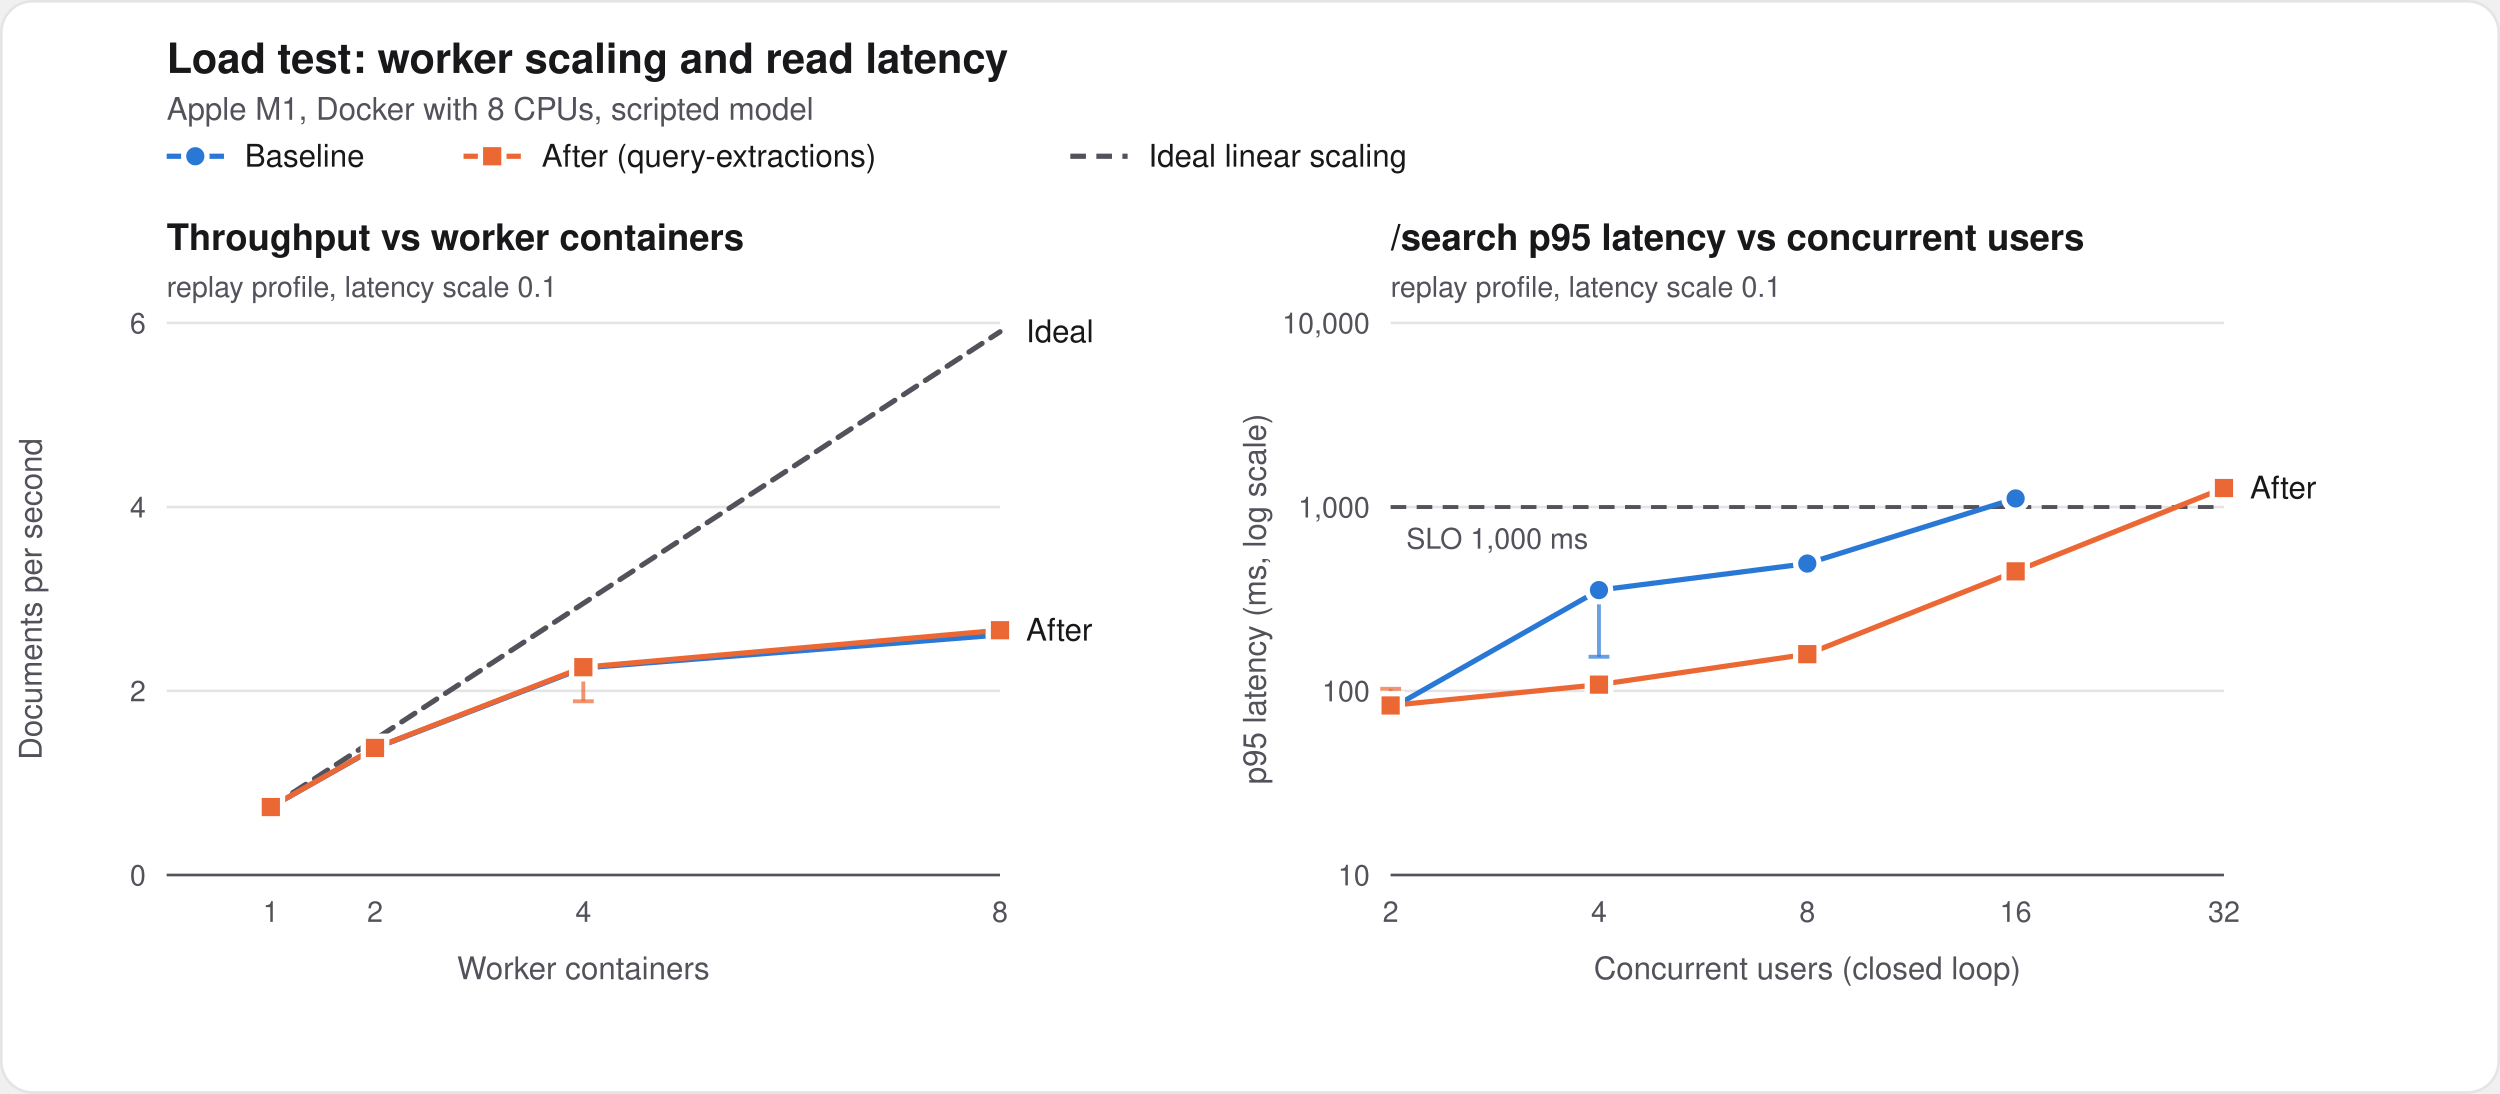
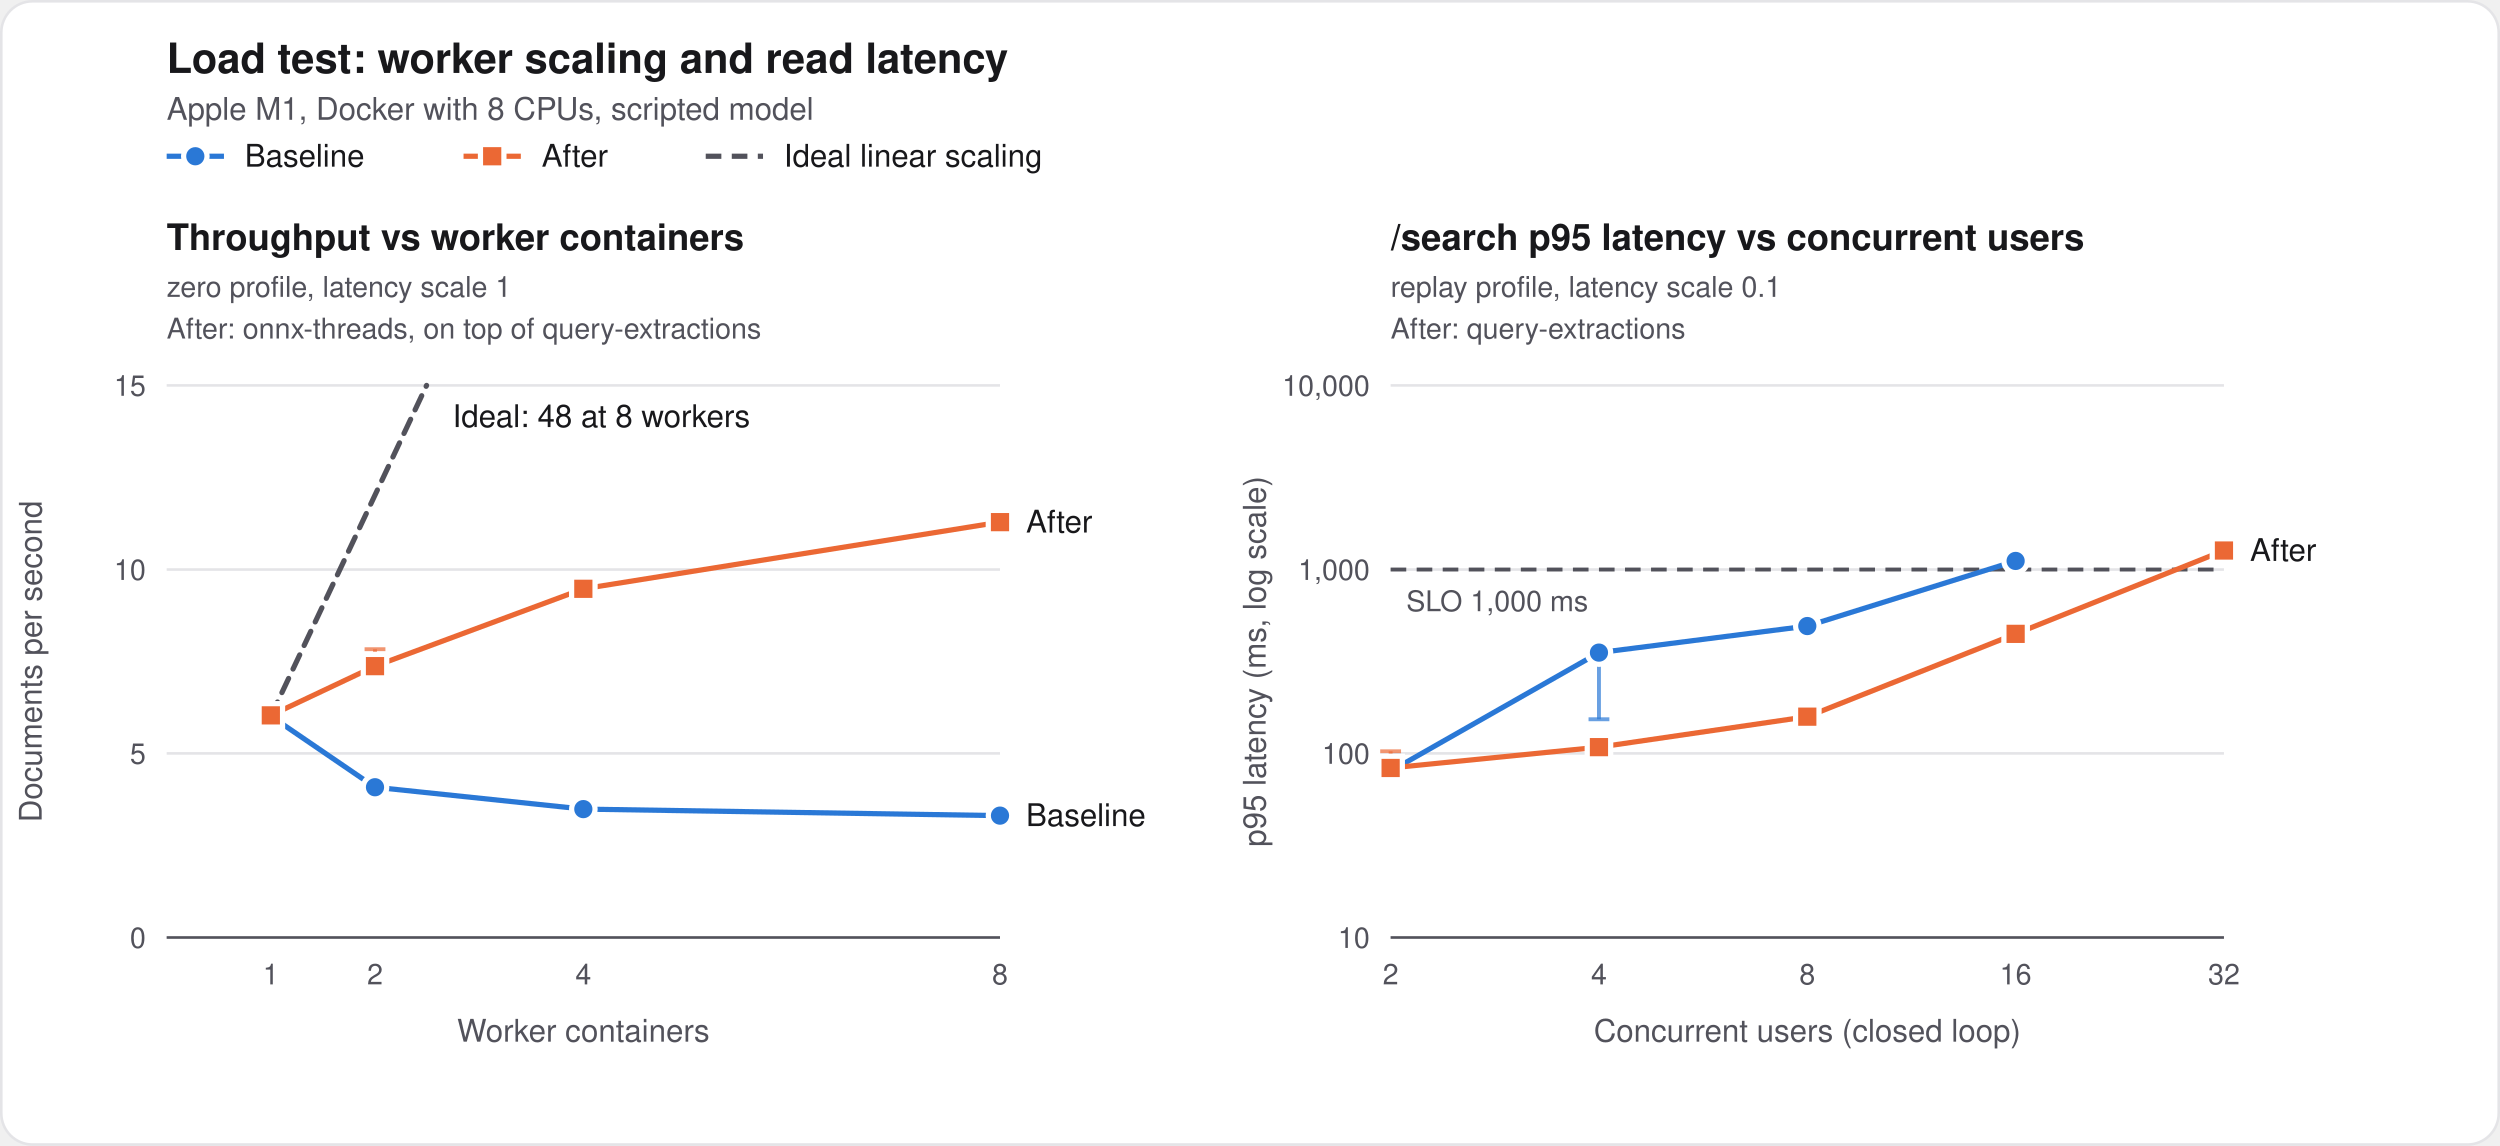
- <svg xmlns="http://www.w3.org/2000/svg" width="960" height="420" viewBox="0 0 960 420" font-family="-apple-system, BlinkMacSystemFont, 'Segoe UI', Helvetica, Arial, sans-serif" role="img" aria-labelledby="title desc">
-   <rect x="0.5" y="0.5" width="959" height="419" rx="12" fill="#ffffff" stroke="#e4e4e7" />
+ <svg xmlns="http://www.w3.org/2000/svg" width="960" height="440" viewBox="0 0 960 440" font-family="-apple-system, BlinkMacSystemFont, 'Segoe UI', Helvetica, Arial, sans-serif" role="img" aria-labelledby="title desc">
+   <rect x="0.5" y="0.5" width="959" height="439" rx="12" fill="#ffffff" stroke="#e4e4e7" />
  <text x="64.0" y="28.0" fill="#18181b" font-size="16" font-weight="600" text-anchor="start">Load test: worker scaling and read latency</text>
  <text x="64.0" y="46.0" fill="#52525b" font-size="12" font-weight="400" text-anchor="start">Apple M1, Docker with 8 CPUs, scripted model</text>
  <line x1="64.0" y1="60.0" x2="86.0" y2="60.0" stroke="#2a78d6" stroke-width="2" />
  <circle cx="75.0" cy="60.0" r="4.5" fill="#2a78d6" stroke="#ffffff" stroke-width="2" />
  <text x="94.0" y="64.0" fill="#18181b" font-size="12" font-weight="400" text-anchor="start">Baseline</text>
  <line x1="178.0" y1="60.0" x2="200.0" y2="60.0" stroke="#eb6834" stroke-width="2" />
  <rect x="184.5" y="55.5" width="9" height="9" fill="#eb6834" stroke="#ffffff" stroke-width="2" />
-   <text x="208.0" y="64.0" fill="#18181b" font-size="12" font-weight="400" text-anchor="start">After (query-extractions)</text>
-   <line x1="411.0" y1="60.0" x2="433.0" y2="60.0" stroke="#52525b" stroke-width="2" stroke-dasharray="6 4" />
-   <text x="441.0" y="64.0" fill="#18181b" font-size="12" font-weight="400" text-anchor="start">Ideal linear scaling</text>
+   <text x="208.0" y="64.0" fill="#18181b" font-size="12" font-weight="400" text-anchor="start">After</text>
+   <line x1="271.0" y1="60.0" x2="293.0" y2="60.0" stroke="#52525b" stroke-width="2" stroke-dasharray="6 4" />
+   <text x="301.0" y="64.0" fill="#18181b" font-size="12" font-weight="400" text-anchor="start">Ideal linear scaling</text>
  <text x="64.0" y="96.0" fill="#18181b" font-size="14" font-weight="600" text-anchor="start">Throughput vs worker containers</text>
-   <text x="64.0" y="114.0" fill="#52525b" font-size="11" font-weight="400" text-anchor="start">replay profile, latency scale 0.1</text>
-   <line x1="64.0" y1="336.0" x2="384.0" y2="336.0" stroke="#e4e4e7" stroke-width="1" />
-   <text x="56.0" y="340.0" fill="#52525b" font-size="11" font-weight="400" text-anchor="end">0</text>
-   <line x1="64.0" y1="265.3" x2="384.0" y2="265.3" stroke="#e4e4e7" stroke-width="1" />
-   <text x="56.0" y="269.3" fill="#52525b" font-size="11" font-weight="400" text-anchor="end">2</text>
-   <line x1="64.0" y1="194.7" x2="384.0" y2="194.7" stroke="#e4e4e7" stroke-width="1" />
-   <text x="56.0" y="198.7" fill="#52525b" font-size="11" font-weight="400" text-anchor="end">4</text>
-   <line x1="64.0" y1="124.0" x2="384.0" y2="124.0" stroke="#e4e4e7" stroke-width="1" />
-   <text x="56.0" y="128.0" fill="#52525b" font-size="11" font-weight="400" text-anchor="end">6</text>
-   <line x1="64.0" y1="336.0" x2="384.0" y2="336.0" stroke="#52525b" stroke-width="1" />
-   <text x="104.0" y="354.0" fill="#52525b" font-size="11" font-weight="400" text-anchor="middle">1</text>
-   <text x="144.0" y="354.0" fill="#52525b" font-size="11" font-weight="400" text-anchor="middle">2</text>
-   <text x="224.0" y="354.0" fill="#52525b" font-size="11" font-weight="400" text-anchor="middle">4</text>
-   <text x="384.0" y="354.0" fill="#52525b" font-size="11" font-weight="400" text-anchor="middle">8</text>
-   <text x="224.0" y="376.0" fill="#52525b" font-size="12" font-weight="400" text-anchor="middle">Worker containers</text>
-   <text transform="translate(16.0 230.0) rotate(-90)" fill="#52525b" font-size="12" text-anchor="middle">Documents per second</text>
-   <polyline points="104.0,309.9 144.0,283.9 224.0,231.7 384.0,127.4" fill="none" stroke="#52525b" stroke-width="2" stroke-linejoin="round" stroke-linecap="round" stroke-dasharray="6 4" />
-   <line x1="104.0" y1="309.9" x2="104.0" y2="310.0" stroke="#2a78d6" stroke-width="1.5" stroke-opacity="0.7" />
-   <line x1="100.0" y1="309.9" x2="108.0" y2="309.9" stroke="#2a78d6" stroke-width="1.5" stroke-opacity="0.7" />
-   <line x1="100.0" y1="310.0" x2="108.0" y2="310.0" stroke="#2a78d6" stroke-width="1.5" stroke-opacity="0.7" />
-   <line x1="144.0" y1="287.1" x2="144.0" y2="287.7" stroke="#2a78d6" stroke-width="1.5" stroke-opacity="0.7" />
-   <line x1="140.0" y1="287.1" x2="148.0" y2="287.1" stroke="#2a78d6" stroke-width="1.5" stroke-opacity="0.7" />
-   <line x1="140.0" y1="287.7" x2="148.0" y2="287.7" stroke="#2a78d6" stroke-width="1.5" stroke-opacity="0.7" />
-   <line x1="224.0" y1="255.7" x2="224.0" y2="257.2" stroke="#2a78d6" stroke-width="1.5" stroke-opacity="0.7" />
-   <line x1="220.0" y1="255.7" x2="228.0" y2="255.7" stroke="#2a78d6" stroke-width="1.5" stroke-opacity="0.7" />
-   <line x1="220.0" y1="257.2" x2="228.0" y2="257.2" stroke="#2a78d6" stroke-width="1.5" stroke-opacity="0.7" />
-   <line x1="384.0" y1="241.6" x2="384.0" y2="244.2" stroke="#2a78d6" stroke-width="1.5" stroke-opacity="0.7" />
-   <line x1="380.0" y1="241.6" x2="388.0" y2="241.6" stroke="#2a78d6" stroke-width="1.5" stroke-opacity="0.7" />
-   <line x1="380.0" y1="244.2" x2="388.0" y2="244.2" stroke="#2a78d6" stroke-width="1.5" stroke-opacity="0.7" />
-   <polyline points="104.0,309.9 144.0,287.3 224.0,256.5 384.0,243.8" fill="none" stroke="#2a78d6" stroke-width="2" stroke-linejoin="round" stroke-linecap="round" />
-   <circle cx="104.0" cy="309.9" r="4.5" fill="#2a78d6" stroke="#ffffff" stroke-width="2" />
-   <circle cx="144.0" cy="287.3" r="4.5" fill="#2a78d6" stroke="#ffffff" stroke-width="2" />
-   <circle cx="224.0" cy="256.5" r="4.5" fill="#2a78d6" stroke="#ffffff" stroke-width="2" />
-   <circle cx="384.0" cy="243.8" r="4.5" fill="#2a78d6" stroke="#ffffff" stroke-width="2" />
-   <line x1="104.0" y1="309.9" x2="104.0" y2="310.0" stroke="#eb6834" stroke-width="1.5" stroke-opacity="0.7" />
-   <line x1="100.0" y1="309.9" x2="108.0" y2="309.9" stroke="#eb6834" stroke-width="1.5" stroke-opacity="0.7" />
-   <line x1="100.0" y1="310.0" x2="108.0" y2="310.0" stroke="#eb6834" stroke-width="1.5" stroke-opacity="0.7" />
-   <line x1="144.0" y1="286.5" x2="144.0" y2="287.6" stroke="#eb6834" stroke-width="1.5" stroke-opacity="0.7" />
-   <line x1="140.0" y1="286.5" x2="148.0" y2="286.5" stroke="#eb6834" stroke-width="1.5" stroke-opacity="0.7" />
-   <line x1="140.0" y1="287.6" x2="148.0" y2="287.6" stroke="#eb6834" stroke-width="1.5" stroke-opacity="0.7" />
-   <line x1="224.0" y1="255.4" x2="224.0" y2="269.3" stroke="#eb6834" stroke-width="1.5" stroke-opacity="0.7" />
-   <line x1="220.0" y1="255.4" x2="228.0" y2="255.4" stroke="#eb6834" stroke-width="1.5" stroke-opacity="0.7" />
-   <line x1="220.0" y1="269.3" x2="228.0" y2="269.3" stroke="#eb6834" stroke-width="1.5" stroke-opacity="0.7" />
-   <line x1="384.0" y1="242.0" x2="384.0" y2="242.2" stroke="#eb6834" stroke-width="1.5" stroke-opacity="0.7" />
-   <line x1="380.0" y1="242.0" x2="388.0" y2="242.0" stroke="#eb6834" stroke-width="1.5" stroke-opacity="0.7" />
-   <line x1="380.0" y1="242.2" x2="388.0" y2="242.2" stroke="#eb6834" stroke-width="1.5" stroke-opacity="0.7" />
-   <polyline points="104.0,309.9 144.0,287.2 224.0,256.2 384.0,242.0" fill="none" stroke="#eb6834" stroke-width="2" stroke-linejoin="round" stroke-linecap="round" />
-   <rect x="99.5" y="305.4" width="9" height="9" fill="#eb6834" stroke="#ffffff" stroke-width="2" />
-   <rect x="139.5" y="282.7" width="9" height="9" fill="#eb6834" stroke="#ffffff" stroke-width="2" />
-   <rect x="219.5" y="251.7" width="9" height="9" fill="#eb6834" stroke="#ffffff" stroke-width="2" />
-   <rect x="379.5" y="237.5" width="9" height="9" fill="#eb6834" stroke="#ffffff" stroke-width="2" />
-   <text x="394.0" y="131.4" fill="#18181b" font-size="12" font-weight="400" text-anchor="start">Ideal</text>
-   <text x="394.0" y="246.0" fill="#18181b" font-size="12" font-weight="400" text-anchor="start">After</text>
+   <text x="64.0" y="114.0" fill="#52525b" font-size="11" font-weight="400" text-anchor="start">zero profile, latency scale 1</text>
+   <text x="64.0" y="130.0" fill="#52525b" font-size="11" font-weight="400" text-anchor="start">After: onnx-threads, on top of query-extractions</text>
+   <line x1="64.0" y1="360.0" x2="384.0" y2="360.0" stroke="#e4e4e7" stroke-width="1" />
+   <text x="56.0" y="364.0" fill="#52525b" font-size="11" font-weight="400" text-anchor="end">0</text>
+   <line x1="64.0" y1="289.3" x2="384.0" y2="289.3" stroke="#e4e4e7" stroke-width="1" />
+   <text x="56.0" y="293.3" fill="#52525b" font-size="11" font-weight="400" text-anchor="end">5</text>
+   <line x1="64.0" y1="218.7" x2="384.0" y2="218.7" stroke="#e4e4e7" stroke-width="1" />
+   <text x="56.0" y="222.7" fill="#52525b" font-size="11" font-weight="400" text-anchor="end">10</text>
+   <line x1="64.0" y1="148.0" x2="384.0" y2="148.0" stroke="#e4e4e7" stroke-width="1" />
+   <text x="56.0" y="152.0" fill="#52525b" font-size="11" font-weight="400" text-anchor="end">15</text>
+   <line x1="64.0" y1="360.0" x2="384.0" y2="360.0" stroke="#52525b" stroke-width="1" />
+   <text x="104.0" y="378.0" fill="#52525b" font-size="11" font-weight="400" text-anchor="middle">1</text>
+   <text x="144.0" y="378.0" fill="#52525b" font-size="11" font-weight="400" text-anchor="middle">2</text>
+   <text x="224.0" y="378.0" fill="#52525b" font-size="11" font-weight="400" text-anchor="middle">4</text>
+   <text x="384.0" y="378.0" fill="#52525b" font-size="11" font-weight="400" text-anchor="middle">8</text>
+   <text x="224.0" y="400.0" fill="#52525b" font-size="12" font-weight="400" text-anchor="middle">Worker containers</text>
+   <text transform="translate(16.0 254.0) rotate(-90)" fill="#52525b" font-size="12" text-anchor="middle">Documents per second</text>
+   <polyline points="104.0,275.0 144.0,190.1 163.8,148.0" fill="none" stroke="#52525b" stroke-width="2" stroke-linejoin="round" stroke-linecap="round" stroke-dasharray="6 4" />
+   <text x="173.8" y="164.0" fill="#18181b" font-size="12" font-weight="400" text-anchor="start">Ideal: 48 at 8 workers</text>
+   <line x1="104.0" y1="274.8" x2="104.0" y2="277.8" stroke="#2a78d6" stroke-width="1.5" stroke-opacity="0.7" />
+   <line x1="100.0" y1="274.8" x2="108.0" y2="274.8" stroke="#2a78d6" stroke-width="1.5" stroke-opacity="0.7" />
+   <line x1="100.0" y1="277.8" x2="108.0" y2="277.8" stroke="#2a78d6" stroke-width="1.5" stroke-opacity="0.7" />
+   <line x1="144.0" y1="301.2" x2="144.0" y2="303.6" stroke="#2a78d6" stroke-width="1.5" stroke-opacity="0.7" />
+   <line x1="140.0" y1="301.2" x2="148.0" y2="301.2" stroke="#2a78d6" stroke-width="1.5" stroke-opacity="0.7" />
+   <line x1="140.0" y1="303.6" x2="148.0" y2="303.6" stroke="#2a78d6" stroke-width="1.5" stroke-opacity="0.7" />
+   <line x1="224.0" y1="310.0" x2="224.0" y2="311.2" stroke="#2a78d6" stroke-width="1.5" stroke-opacity="0.7" />
+   <line x1="220.0" y1="310.0" x2="228.0" y2="310.0" stroke="#2a78d6" stroke-width="1.5" stroke-opacity="0.7" />
+   <line x1="220.0" y1="311.2" x2="228.0" y2="311.2" stroke="#2a78d6" stroke-width="1.5" stroke-opacity="0.7" />
+   <line x1="384.0" y1="312.8" x2="384.0" y2="315.8" stroke="#2a78d6" stroke-width="1.5" stroke-opacity="0.7" />
+   <line x1="380.0" y1="312.8" x2="388.0" y2="312.8" stroke="#2a78d6" stroke-width="1.5" stroke-opacity="0.7" />
+   <line x1="380.0" y1="315.8" x2="388.0" y2="315.8" stroke="#2a78d6" stroke-width="1.5" stroke-opacity="0.7" />
+   <polyline points="104.0,275.0 144.0,302.3 224.0,310.7 384.0,313.2" fill="none" stroke="#2a78d6" stroke-width="2" stroke-linejoin="round" stroke-linecap="round" />
+   <circle cx="104.0" cy="275.0" r="4.5" fill="#2a78d6" stroke="#ffffff" stroke-width="2" />
+   <circle cx="144.0" cy="302.3" r="4.5" fill="#2a78d6" stroke="#ffffff" stroke-width="2" />
+   <circle cx="224.0" cy="310.7" r="4.5" fill="#2a78d6" stroke="#ffffff" stroke-width="2" />
+   <circle cx="384.0" cy="313.2" r="4.5" fill="#2a78d6" stroke="#ffffff" stroke-width="2" />
+   <line x1="104.0" y1="274.1" x2="104.0" y2="275.7" stroke="#eb6834" stroke-width="1.5" stroke-opacity="0.7" />
+   <line x1="100.0" y1="274.1" x2="108.0" y2="274.1" stroke="#eb6834" stroke-width="1.5" stroke-opacity="0.7" />
+   <line x1="100.0" y1="275.7" x2="108.0" y2="275.7" stroke="#eb6834" stroke-width="1.5" stroke-opacity="0.7" />
+   <line x1="144.0" y1="249.3" x2="144.0" y2="257.0" stroke="#eb6834" stroke-width="1.5" stroke-opacity="0.7" />
+   <line x1="140.0" y1="249.3" x2="148.0" y2="249.3" stroke="#eb6834" stroke-width="1.5" stroke-opacity="0.7" />
+   <line x1="140.0" y1="257.0" x2="148.0" y2="257.0" stroke="#eb6834" stroke-width="1.5" stroke-opacity="0.7" />
+   <line x1="224.0" y1="225.2" x2="224.0" y2="229.2" stroke="#eb6834" stroke-width="1.5" stroke-opacity="0.7" />
+   <line x1="220.0" y1="225.2" x2="228.0" y2="225.2" stroke="#eb6834" stroke-width="1.5" stroke-opacity="0.7" />
+   <line x1="220.0" y1="229.2" x2="228.0" y2="229.2" stroke="#eb6834" stroke-width="1.5" stroke-opacity="0.7" />
+   <line x1="384.0" y1="198.1" x2="384.0" y2="201.9" stroke="#eb6834" stroke-width="1.5" stroke-opacity="0.7" />
+   <line x1="380.0" y1="198.1" x2="388.0" y2="198.1" stroke="#eb6834" stroke-width="1.5" stroke-opacity="0.7" />
+   <line x1="380.0" y1="201.9" x2="388.0" y2="201.9" stroke="#eb6834" stroke-width="1.5" stroke-opacity="0.7" />
+   <polyline points="104.0,274.7 144.0,255.8 224.0,226.1 384.0,200.5" fill="none" stroke="#eb6834" stroke-width="2" stroke-linejoin="round" stroke-linecap="round" />
+   <rect x="99.5" y="270.2" width="9" height="9" fill="#eb6834" stroke="#ffffff" stroke-width="2" />
+   <rect x="139.5" y="251.3" width="9" height="9" fill="#eb6834" stroke="#ffffff" stroke-width="2" />
+   <rect x="219.5" y="221.6" width="9" height="9" fill="#eb6834" stroke="#ffffff" stroke-width="2" />
+   <rect x="379.5" y="196.0" width="9" height="9" fill="#eb6834" stroke="#ffffff" stroke-width="2" />
+   <text x="394.0" y="204.5" fill="#18181b" font-size="12" font-weight="400" text-anchor="start">After</text>
+   <text x="394.0" y="317.2" fill="#18181b" font-size="12" font-weight="400" text-anchor="start">Baseline</text>
  <text x="534.0" y="96.0" fill="#18181b" font-size="14" font-weight="600" text-anchor="start">/search p95 latency vs concurrent users</text>
  <text x="534.0" y="114.0" fill="#52525b" font-size="11" font-weight="400" text-anchor="start">replay profile, latency scale 0.1</text>
-   <line x1="534.0" y1="336.0" x2="854.0" y2="336.0" stroke="#e4e4e7" stroke-width="1" />
-   <text x="526.0" y="340.0" fill="#52525b" font-size="11" font-weight="400" text-anchor="end">10</text>
-   <line x1="534.0" y1="265.3" x2="854.0" y2="265.3" stroke="#e4e4e7" stroke-width="1" />
-   <text x="526.0" y="269.3" fill="#52525b" font-size="11" font-weight="400" text-anchor="end">100</text>
-   <line x1="534.0" y1="194.7" x2="854.0" y2="194.7" stroke="#e4e4e7" stroke-width="1" />
-   <text x="526.0" y="198.7" fill="#52525b" font-size="11" font-weight="400" text-anchor="end">1,000</text>
-   <line x1="534.0" y1="124.0" x2="854.0" y2="124.0" stroke="#e4e4e7" stroke-width="1" />
-   <text x="526.0" y="128.0" fill="#52525b" font-size="11" font-weight="400" text-anchor="end">10,000</text>
-   <line x1="534.0" y1="336.0" x2="854.0" y2="336.0" stroke="#52525b" stroke-width="1" />
-   <text x="534.0" y="354.0" fill="#52525b" font-size="11" font-weight="400" text-anchor="middle">2</text>
-   <text x="614.0" y="354.0" fill="#52525b" font-size="11" font-weight="400" text-anchor="middle">4</text>
-   <text x="694.0" y="354.0" fill="#52525b" font-size="11" font-weight="400" text-anchor="middle">8</text>
-   <text x="774.0" y="354.0" fill="#52525b" font-size="11" font-weight="400" text-anchor="middle">16</text>
-   <text x="854.0" y="354.0" fill="#52525b" font-size="11" font-weight="400" text-anchor="middle">32</text>
-   <text x="694.0" y="376.0" fill="#52525b" font-size="12" font-weight="400" text-anchor="middle">Concurrent users (closed loop)</text>
-   <text transform="translate(486.0 230.0) rotate(-90)" fill="#52525b" font-size="12" text-anchor="middle">p95 latency (ms, log scale)</text>
-   <line x1="534.0" y1="194.7" x2="854.0" y2="194.7" stroke="#52525b" stroke-width="1.5" stroke-dasharray="6 4" />
-   <text x="540.0" y="210.7" fill="#52525b" font-size="11" font-weight="400" text-anchor="start">SLO 1,000 ms</text>
-   <line x1="534.0" y1="266.2" x2="534.0" y2="273.7" stroke="#2a78d6" stroke-width="1.5" stroke-opacity="0.7" />
-   <line x1="530.0" y1="266.2" x2="538.0" y2="266.2" stroke="#2a78d6" stroke-width="1.5" stroke-opacity="0.7" />
-   <line x1="530.0" y1="273.7" x2="538.0" y2="273.7" stroke="#2a78d6" stroke-width="1.5" stroke-opacity="0.7" />
-   <line x1="614.0" y1="226.4" x2="614.0" y2="252.2" stroke="#2a78d6" stroke-width="1.5" stroke-opacity="0.7" />
-   <line x1="610.0" y1="226.4" x2="618.0" y2="226.4" stroke="#2a78d6" stroke-width="1.5" stroke-opacity="0.7" />
-   <line x1="610.0" y1="252.2" x2="618.0" y2="252.2" stroke="#2a78d6" stroke-width="1.5" stroke-opacity="0.7" />
-   <line x1="694.0" y1="213.9" x2="694.0" y2="216.6" stroke="#2a78d6" stroke-width="1.5" stroke-opacity="0.7" />
-   <line x1="690.0" y1="213.9" x2="698.0" y2="213.9" stroke="#2a78d6" stroke-width="1.5" stroke-opacity="0.7" />
-   <line x1="690.0" y1="216.6" x2="698.0" y2="216.6" stroke="#2a78d6" stroke-width="1.5" stroke-opacity="0.7" />
-   <line x1="774.0" y1="191.2" x2="774.0" y2="192.6" stroke="#2a78d6" stroke-width="1.5" stroke-opacity="0.7" />
-   <line x1="770.0" y1="191.2" x2="778.0" y2="191.2" stroke="#2a78d6" stroke-width="1.5" stroke-opacity="0.7" />
-   <line x1="770.0" y1="192.6" x2="778.0" y2="192.6" stroke="#2a78d6" stroke-width="1.5" stroke-opacity="0.7" />
-   <polyline points="534.0,272.1 614.0,226.6 694.0,216.4 774.0,191.4" fill="none" stroke="#2a78d6" stroke-width="2" stroke-linejoin="round" stroke-linecap="round" />
-   <circle cx="534.0" cy="272.1" r="4.5" fill="#2a78d6" stroke="#ffffff" stroke-width="2" />
-   <circle cx="614.0" cy="226.6" r="4.5" fill="#2a78d6" stroke="#ffffff" stroke-width="2" />
-   <circle cx="694.0" cy="216.4" r="4.5" fill="#2a78d6" stroke="#ffffff" stroke-width="2" />
-   <circle cx="774.0" cy="191.4" r="4.5" fill="#2a78d6" stroke="#ffffff" stroke-width="2" />
-   <line x1="534.0" y1="264.5" x2="534.0" y2="272.2" stroke="#eb6834" stroke-width="1.5" stroke-opacity="0.7" />
-   <line x1="530.0" y1="264.5" x2="538.0" y2="264.5" stroke="#eb6834" stroke-width="1.5" stroke-opacity="0.7" />
-   <line x1="530.0" y1="272.2" x2="538.0" y2="272.2" stroke="#eb6834" stroke-width="1.5" stroke-opacity="0.7" />
-   <line x1="614.0" y1="260.0" x2="614.0" y2="265.1" stroke="#eb6834" stroke-width="1.5" stroke-opacity="0.7" />
-   <line x1="610.0" y1="260.0" x2="618.0" y2="260.0" stroke="#eb6834" stroke-width="1.5" stroke-opacity="0.7" />
-   <line x1="610.0" y1="265.1" x2="618.0" y2="265.1" stroke="#eb6834" stroke-width="1.5" stroke-opacity="0.7" />
-   <line x1="694.0" y1="249.0" x2="694.0" y2="251.2" stroke="#eb6834" stroke-width="1.5" stroke-opacity="0.7" />
-   <line x1="690.0" y1="249.0" x2="698.0" y2="249.0" stroke="#eb6834" stroke-width="1.5" stroke-opacity="0.7" />
-   <line x1="690.0" y1="251.2" x2="698.0" y2="251.2" stroke="#eb6834" stroke-width="1.5" stroke-opacity="0.7" />
-   <line x1="774.0" y1="219.2" x2="774.0" y2="219.9" stroke="#eb6834" stroke-width="1.5" stroke-opacity="0.7" />
-   <line x1="770.0" y1="219.2" x2="778.0" y2="219.2" stroke="#eb6834" stroke-width="1.5" stroke-opacity="0.7" />
-   <line x1="770.0" y1="219.9" x2="778.0" y2="219.9" stroke="#eb6834" stroke-width="1.5" stroke-opacity="0.7" />
-   <line x1="854.0" y1="186.3" x2="854.0" y2="187.9" stroke="#eb6834" stroke-width="1.5" stroke-opacity="0.7" />
-   <line x1="850.0" y1="186.3" x2="858.0" y2="186.3" stroke="#eb6834" stroke-width="1.5" stroke-opacity="0.7" />
-   <line x1="850.0" y1="187.9" x2="858.0" y2="187.9" stroke="#eb6834" stroke-width="1.5" stroke-opacity="0.7" />
-   <polyline points="534.0,270.9 614.0,262.9 694.0,251.2 774.0,219.4 854.0,187.4" fill="none" stroke="#eb6834" stroke-width="2" stroke-linejoin="round" stroke-linecap="round" />
-   <rect x="529.5" y="266.4" width="9" height="9" fill="#eb6834" stroke="#ffffff" stroke-width="2" />
-   <rect x="609.5" y="258.4" width="9" height="9" fill="#eb6834" stroke="#ffffff" stroke-width="2" />
-   <rect x="689.5" y="246.7" width="9" height="9" fill="#eb6834" stroke="#ffffff" stroke-width="2" />
-   <rect x="769.5" y="214.9" width="9" height="9" fill="#eb6834" stroke="#ffffff" stroke-width="2" />
-   <rect x="849.5" y="182.9" width="9" height="9" fill="#eb6834" stroke="#ffffff" stroke-width="2" />
-   <text x="864.0" y="191.4" fill="#18181b" font-size="12" font-weight="400" text-anchor="start">After</text>
+   <text x="534.0" y="130.0" fill="#52525b" font-size="11" font-weight="400" text-anchor="start">After: query-extractions</text>
+   <line x1="534.0" y1="360.0" x2="854.0" y2="360.0" stroke="#e4e4e7" stroke-width="1" />
+   <text x="526.0" y="364.0" fill="#52525b" font-size="11" font-weight="400" text-anchor="end">10</text>
+   <line x1="534.0" y1="289.3" x2="854.0" y2="289.3" stroke="#e4e4e7" stroke-width="1" />
+   <text x="526.0" y="293.3" fill="#52525b" font-size="11" font-weight="400" text-anchor="end">100</text>
+   <line x1="534.0" y1="218.7" x2="854.0" y2="218.7" stroke="#e4e4e7" stroke-width="1" />
+   <text x="526.0" y="222.7" fill="#52525b" font-size="11" font-weight="400" text-anchor="end">1,000</text>
+   <line x1="534.0" y1="148.0" x2="854.0" y2="148.0" stroke="#e4e4e7" stroke-width="1" />
+   <text x="526.0" y="152.0" fill="#52525b" font-size="11" font-weight="400" text-anchor="end">10,000</text>
+   <line x1="534.0" y1="360.0" x2="854.0" y2="360.0" stroke="#52525b" stroke-width="1" />
+   <text x="534.0" y="378.0" fill="#52525b" font-size="11" font-weight="400" text-anchor="middle">2</text>
+   <text x="614.0" y="378.0" fill="#52525b" font-size="11" font-weight="400" text-anchor="middle">4</text>
+   <text x="694.0" y="378.0" fill="#52525b" font-size="11" font-weight="400" text-anchor="middle">8</text>
+   <text x="774.0" y="378.0" fill="#52525b" font-size="11" font-weight="400" text-anchor="middle">16</text>
+   <text x="854.0" y="378.0" fill="#52525b" font-size="11" font-weight="400" text-anchor="middle">32</text>
+   <text x="694.0" y="400.0" fill="#52525b" font-size="12" font-weight="400" text-anchor="middle">Concurrent users (closed loop)</text>
+   <text transform="translate(486.0 254.0) rotate(-90)" fill="#52525b" font-size="12" text-anchor="middle">p95 latency (ms, log scale)</text>
+   <line x1="534.0" y1="218.7" x2="854.0" y2="218.7" stroke="#52525b" stroke-width="1.5" stroke-dasharray="6 4" />
+   <text x="540.0" y="234.7" fill="#52525b" font-size="11" font-weight="400" text-anchor="start">SLO 1,000 ms</text>
+   <line x1="534.0" y1="290.2" x2="534.0" y2="297.7" stroke="#2a78d6" stroke-width="1.5" stroke-opacity="0.7" />
+   <line x1="530.0" y1="290.2" x2="538.0" y2="290.2" stroke="#2a78d6" stroke-width="1.5" stroke-opacity="0.7" />
+   <line x1="530.0" y1="297.7" x2="538.0" y2="297.7" stroke="#2a78d6" stroke-width="1.5" stroke-opacity="0.7" />
+   <line x1="614.0" y1="250.4" x2="614.0" y2="276.2" stroke="#2a78d6" stroke-width="1.5" stroke-opacity="0.7" />
+   <line x1="610.0" y1="250.4" x2="618.0" y2="250.4" stroke="#2a78d6" stroke-width="1.5" stroke-opacity="0.7" />
+   <line x1="610.0" y1="276.2" x2="618.0" y2="276.2" stroke="#2a78d6" stroke-width="1.5" stroke-opacity="0.7" />
+   <line x1="694.0" y1="237.9" x2="694.0" y2="240.6" stroke="#2a78d6" stroke-width="1.5" stroke-opacity="0.7" />
+   <line x1="690.0" y1="237.9" x2="698.0" y2="237.9" stroke="#2a78d6" stroke-width="1.5" stroke-opacity="0.7" />
+   <line x1="690.0" y1="240.6" x2="698.0" y2="240.6" stroke="#2a78d6" stroke-width="1.5" stroke-opacity="0.7" />
+   <line x1="774.0" y1="215.2" x2="774.0" y2="216.6" stroke="#2a78d6" stroke-width="1.5" stroke-opacity="0.7" />
+   <line x1="770.0" y1="215.2" x2="778.0" y2="215.2" stroke="#2a78d6" stroke-width="1.5" stroke-opacity="0.7" />
+   <line x1="770.0" y1="216.6" x2="778.0" y2="216.6" stroke="#2a78d6" stroke-width="1.5" stroke-opacity="0.7" />
+   <polyline points="534.0,296.1 614.0,250.6 694.0,240.4 774.0,215.4" fill="none" stroke="#2a78d6" stroke-width="2" stroke-linejoin="round" stroke-linecap="round" />
+   <circle cx="534.0" cy="296.1" r="4.5" fill="#2a78d6" stroke="#ffffff" stroke-width="2" />
+   <circle cx="614.0" cy="250.6" r="4.5" fill="#2a78d6" stroke="#ffffff" stroke-width="2" />
+   <circle cx="694.0" cy="240.4" r="4.5" fill="#2a78d6" stroke="#ffffff" stroke-width="2" />
+   <circle cx="774.0" cy="215.4" r="4.5" fill="#2a78d6" stroke="#ffffff" stroke-width="2" />
+   <line x1="534.0" y1="288.5" x2="534.0" y2="296.2" stroke="#eb6834" stroke-width="1.5" stroke-opacity="0.7" />
+   <line x1="530.0" y1="288.5" x2="538.0" y2="288.5" stroke="#eb6834" stroke-width="1.5" stroke-opacity="0.7" />
+   <line x1="530.0" y1="296.2" x2="538.0" y2="296.2" stroke="#eb6834" stroke-width="1.5" stroke-opacity="0.7" />
+   <line x1="614.0" y1="284.0" x2="614.0" y2="289.1" stroke="#eb6834" stroke-width="1.5" stroke-opacity="0.7" />
+   <line x1="610.0" y1="284.0" x2="618.0" y2="284.0" stroke="#eb6834" stroke-width="1.5" stroke-opacity="0.7" />
+   <line x1="610.0" y1="289.1" x2="618.0" y2="289.1" stroke="#eb6834" stroke-width="1.5" stroke-opacity="0.7" />
+   <line x1="694.0" y1="273.0" x2="694.0" y2="275.2" stroke="#eb6834" stroke-width="1.5" stroke-opacity="0.7" />
+   <line x1="690.0" y1="273.0" x2="698.0" y2="273.0" stroke="#eb6834" stroke-width="1.5" stroke-opacity="0.7" />
+   <line x1="690.0" y1="275.2" x2="698.0" y2="275.2" stroke="#eb6834" stroke-width="1.5" stroke-opacity="0.7" />
+   <line x1="774.0" y1="243.2" x2="774.0" y2="243.9" stroke="#eb6834" stroke-width="1.5" stroke-opacity="0.7" />
+   <line x1="770.0" y1="243.2" x2="778.0" y2="243.2" stroke="#eb6834" stroke-width="1.5" stroke-opacity="0.7" />
+   <line x1="770.0" y1="243.9" x2="778.0" y2="243.9" stroke="#eb6834" stroke-width="1.5" stroke-opacity="0.7" />
+   <line x1="854.0" y1="210.3" x2="854.0" y2="211.9" stroke="#eb6834" stroke-width="1.5" stroke-opacity="0.7" />
+   <line x1="850.0" y1="210.3" x2="858.0" y2="210.3" stroke="#eb6834" stroke-width="1.5" stroke-opacity="0.7" />
+   <line x1="850.0" y1="211.9" x2="858.0" y2="211.9" stroke="#eb6834" stroke-width="1.5" stroke-opacity="0.7" />
+   <polyline points="534.0,294.9 614.0,286.9 694.0,275.2 774.0,243.4 854.0,211.4" fill="none" stroke="#eb6834" stroke-width="2" stroke-linejoin="round" stroke-linecap="round" />
+   <rect x="529.5" y="290.4" width="9" height="9" fill="#eb6834" stroke="#ffffff" stroke-width="2" />
+   <rect x="609.5" y="282.4" width="9" height="9" fill="#eb6834" stroke="#ffffff" stroke-width="2" />
+   <rect x="689.5" y="270.7" width="9" height="9" fill="#eb6834" stroke="#ffffff" stroke-width="2" />
+   <rect x="769.5" y="238.9" width="9" height="9" fill="#eb6834" stroke="#ffffff" stroke-width="2" />
+   <rect x="849.5" y="206.9" width="9" height="9" fill="#eb6834" stroke="#ffffff" stroke-width="2" />
+   <text x="864.0" y="215.4" fill="#18181b" font-size="12" font-weight="400" text-anchor="start">After</text>
</svg>
